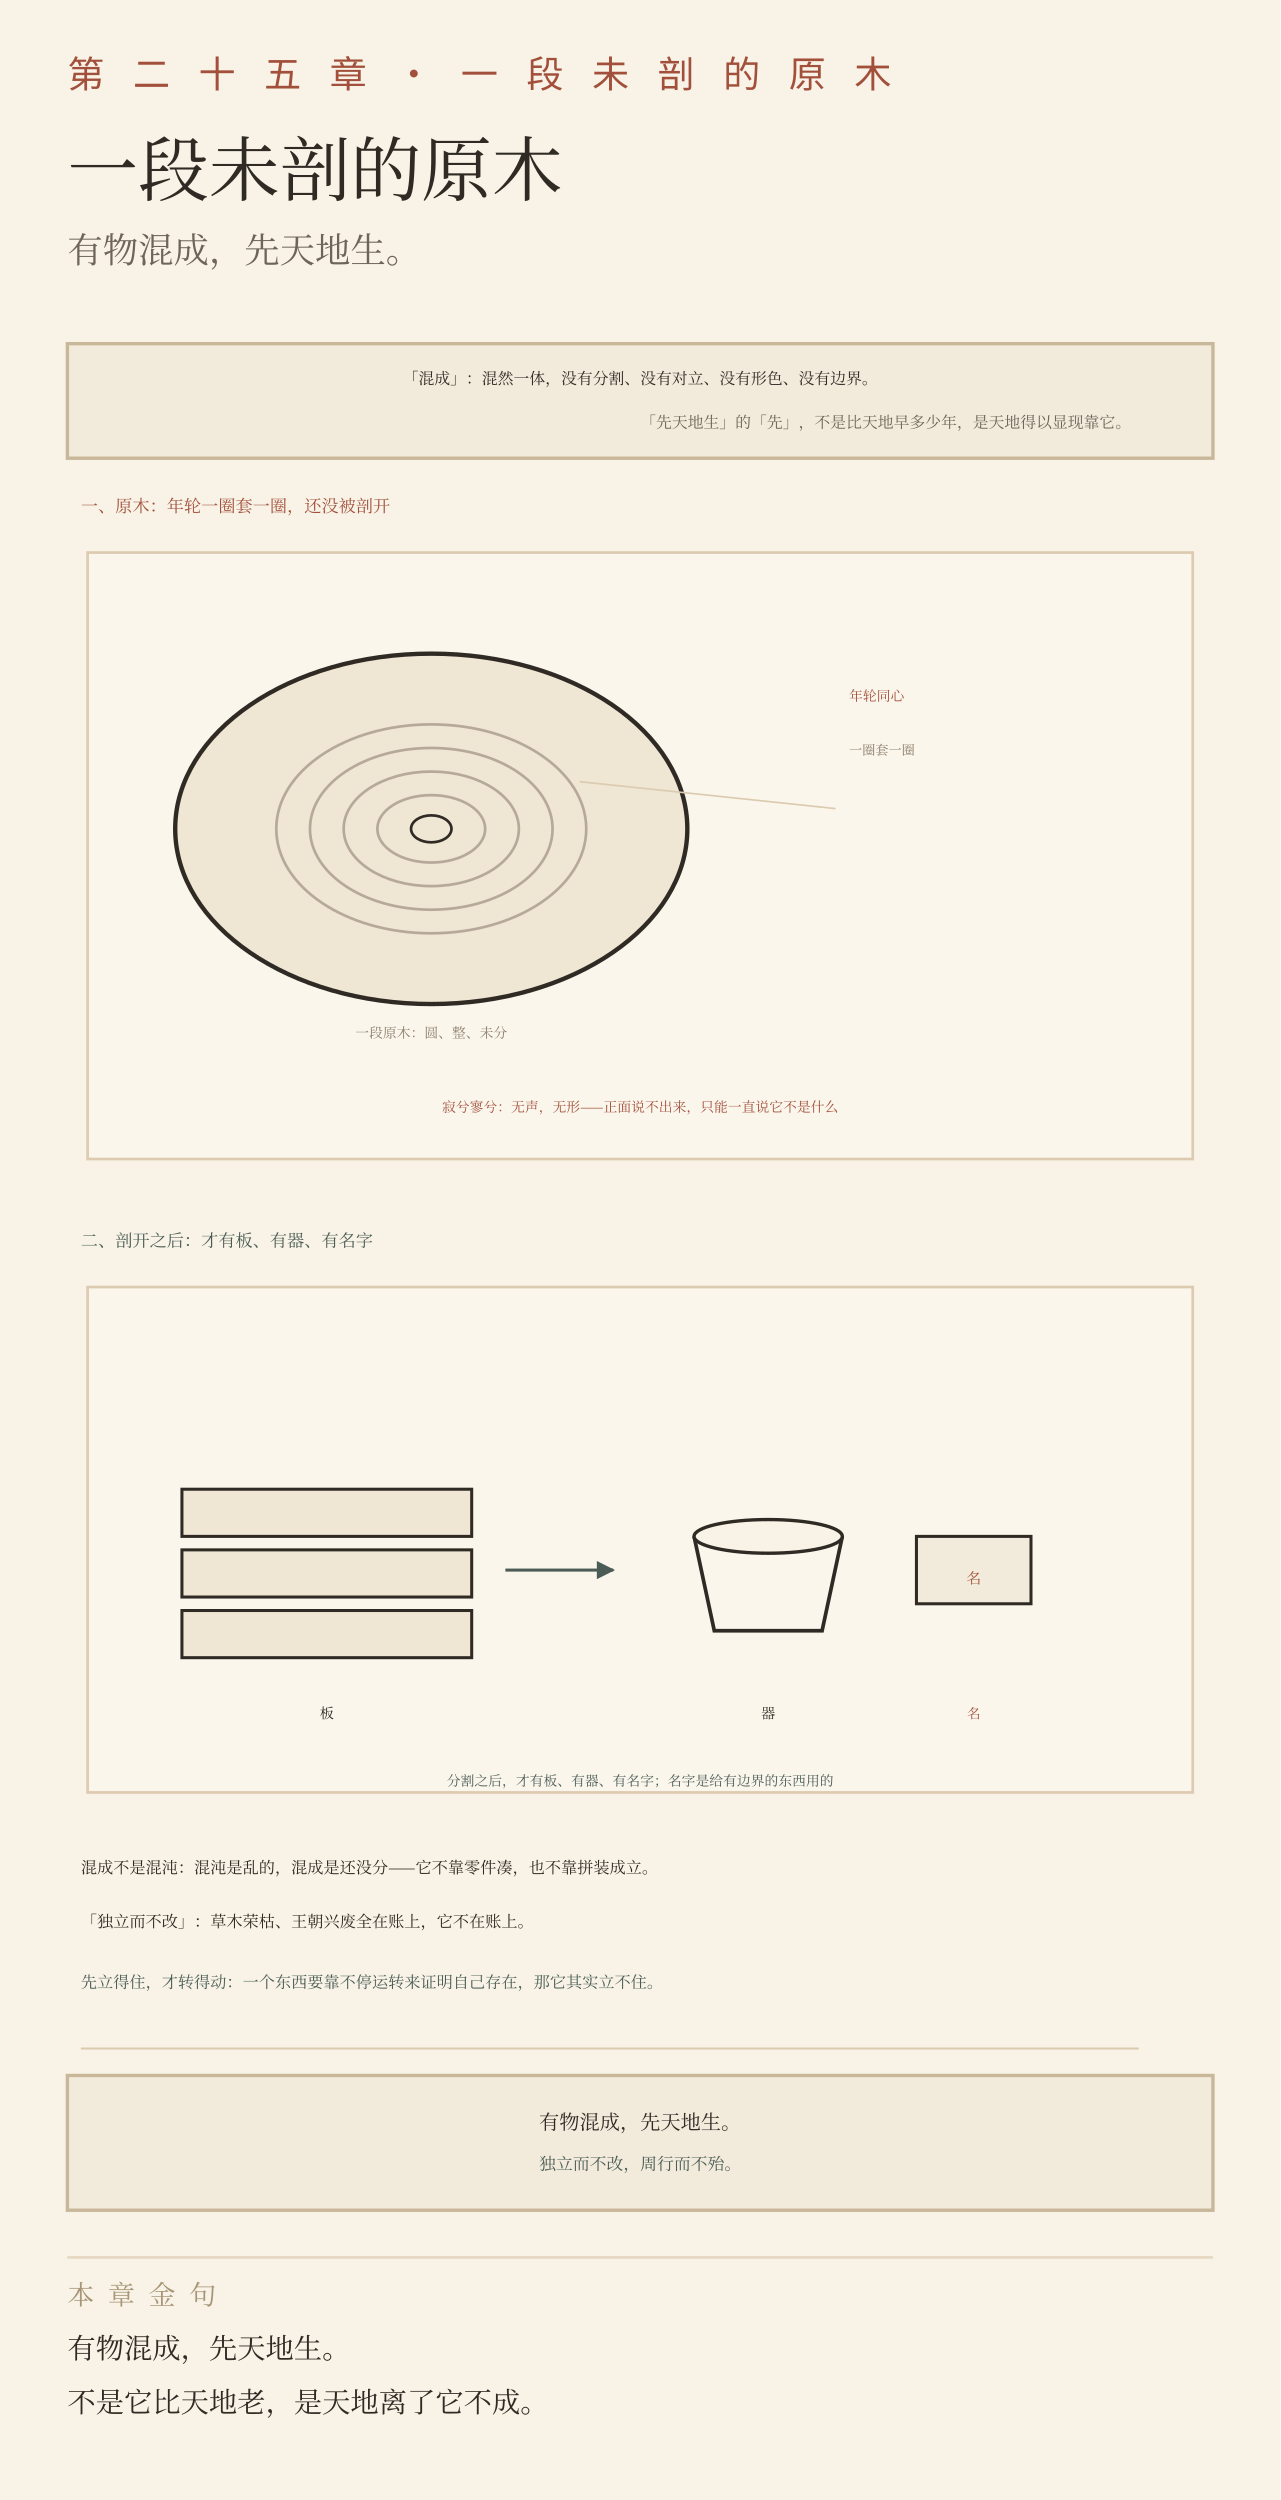
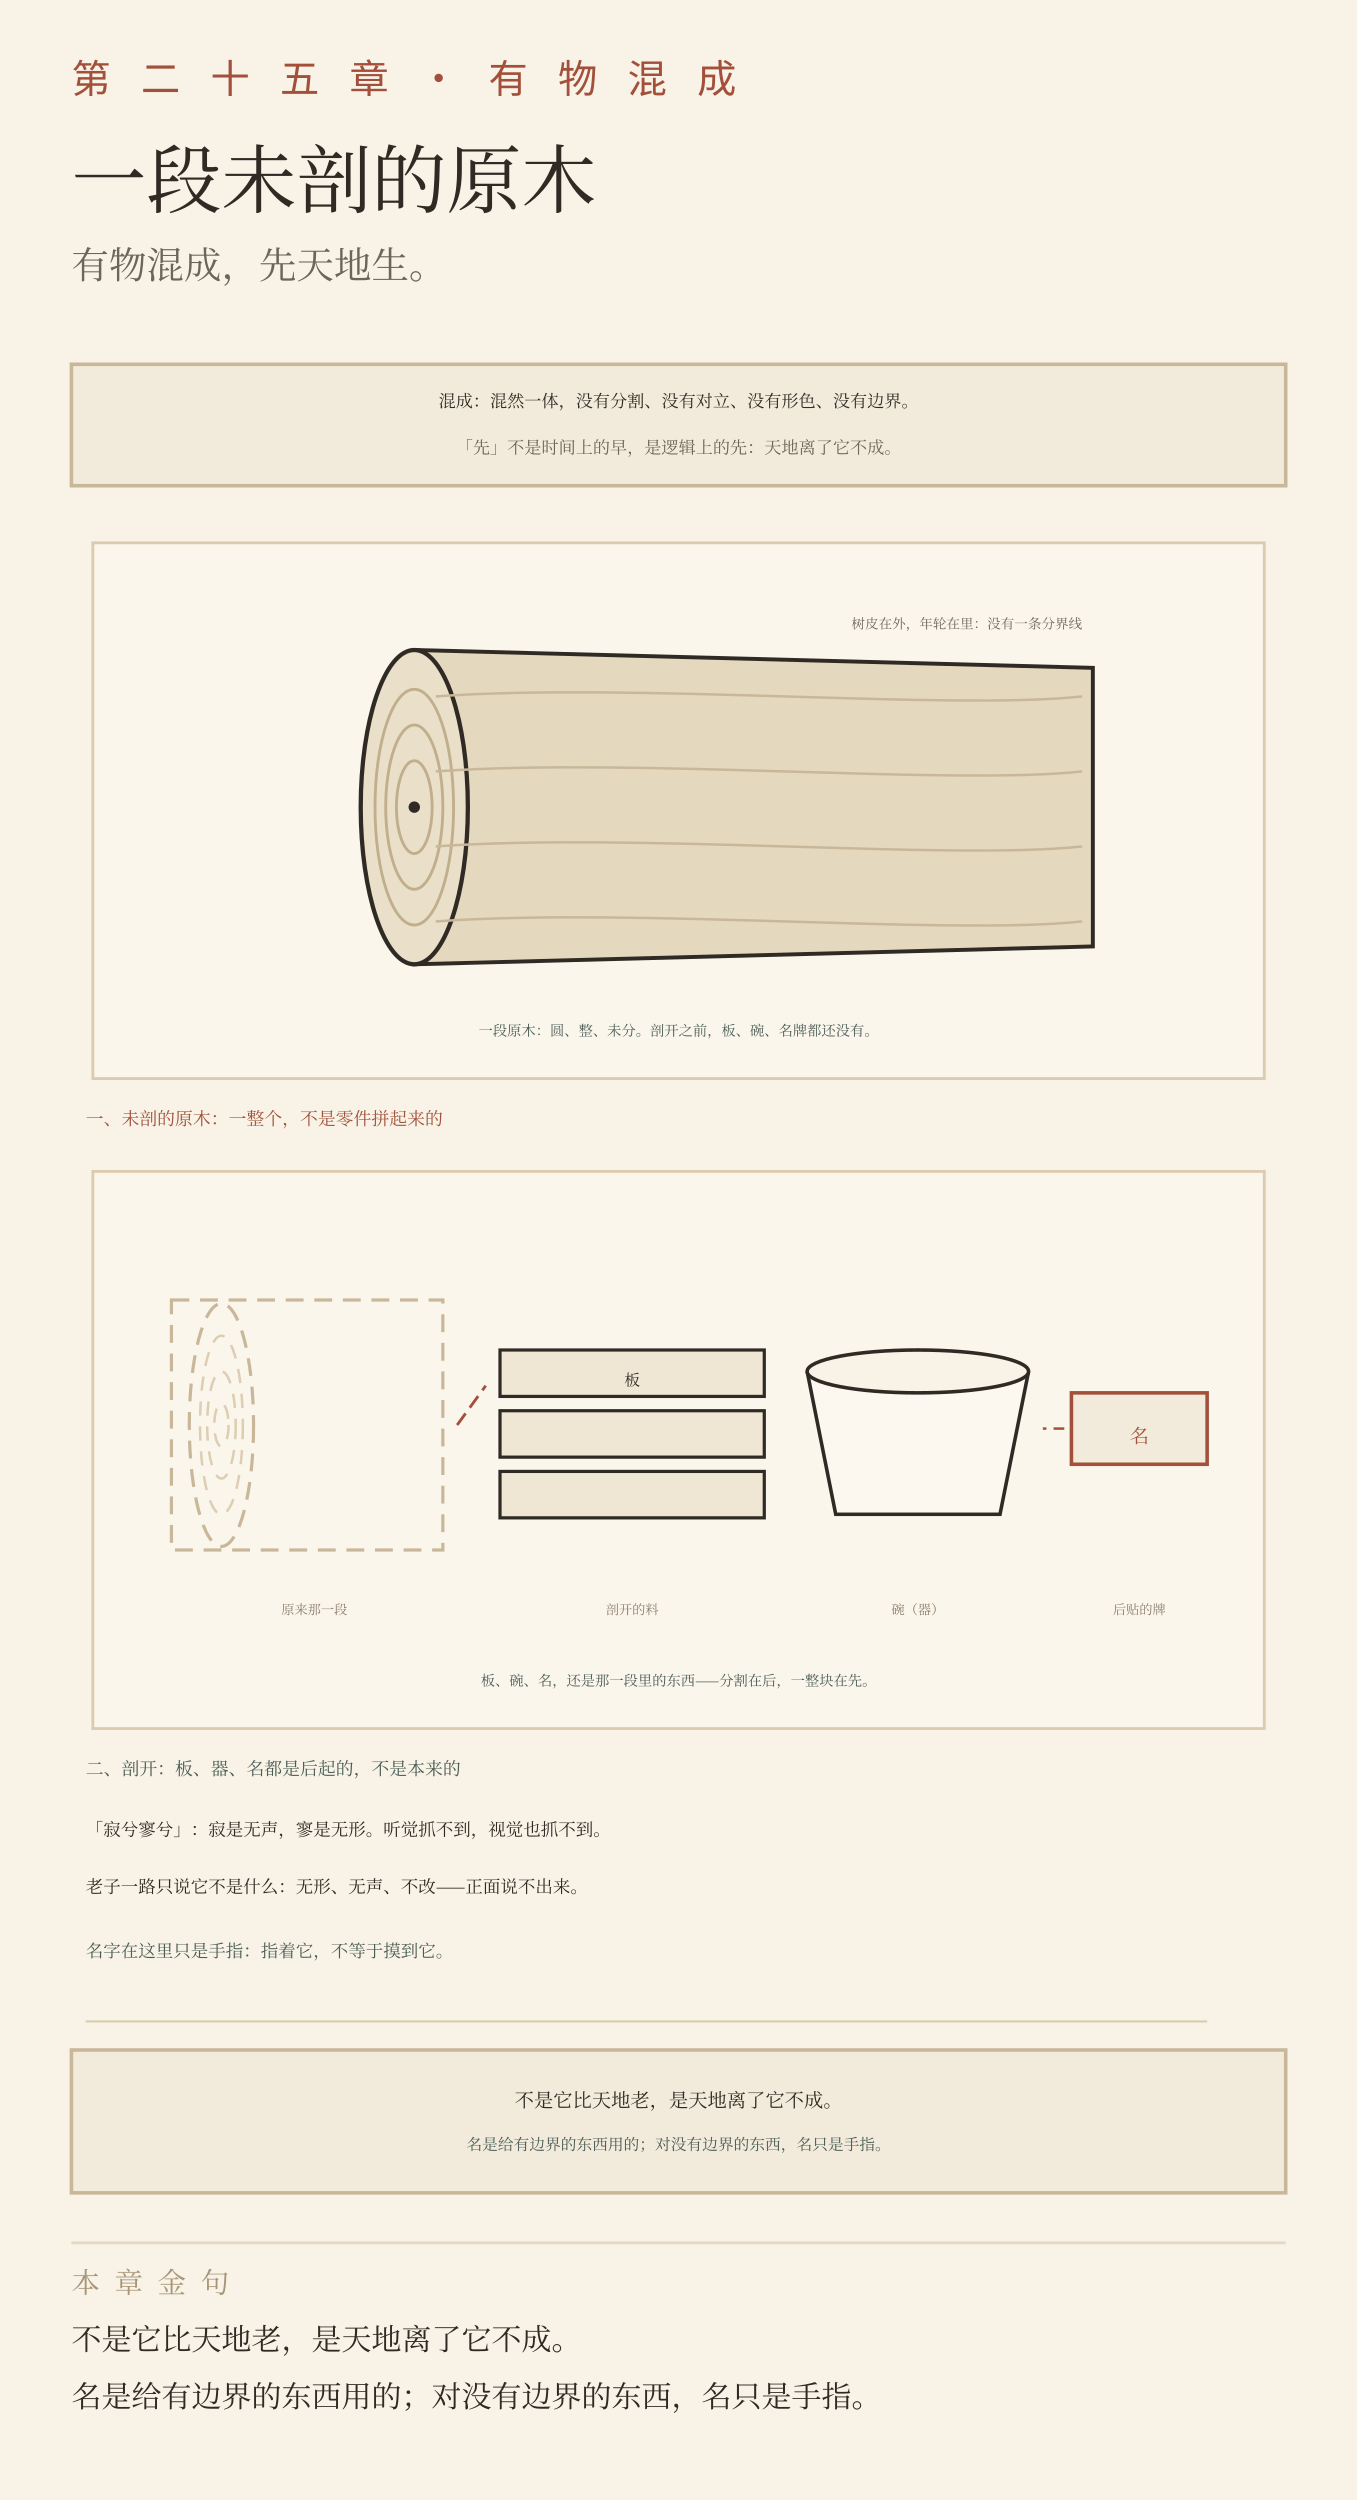
- <svg xmlns="http://www.w3.org/2000/svg" viewBox="0 0 380 742" role="img" aria-label="混成：不是零件拼起来的，是先于一切分割的一整块" font-family="'Noto Serif CJK SC','Noto Serif SC','Songti SC',serif">
+ <svg xmlns="http://www.w3.org/2000/svg" viewBox="0 0 380 700" role="img" aria-label="先于一切分割的一整块" font-family="'Noto Serif CJK SC','Noto Serif SC','Songti SC',serif">
  <defs>
    <marker id="arr" viewBox="0 0 10 10" refX="9" refY="5" markerWidth="6" markerHeight="6" orient="auto">
      <path d="M0 0 L10 5 L0 10 z" fill="#6E6459" />
    </marker>
    <marker id="arr2" viewBox="0 0 10 10" refX="9" refY="5" markerWidth="6" markerHeight="6" orient="auto">
      <path d="M0 0 L10 5 L0 10 z" fill="#4A5C55" />
    </marker>
    <marker id="arrL" viewBox="0 0 10 10" refX="1" refY="5" markerWidth="6" markerHeight="6" orient="auto">
      <path d="M10 0 L0 5 L10 10 z" fill="#4A5C55" />
    </marker>
    <marker id="arrS" viewBox="0 0 10 10" refX="9" refY="5" markerWidth="6" markerHeight="6" orient="auto">
      <path d="M0 0 L10 5 L0 10 z" fill="#A2503B" />
    </marker>
  </defs>
-   <rect x="0" y="0" width="380" height="742" fill="#F8F3E6" />
-   <text x="20" y="26" font-size="11" fill="#A2503B" font-family="'Noto Sans CJK SC','Noto Sans SC',sans-serif" letter-spacing="3">第 二 十 五 章 · 一 段 未 剖 的 原 木</text>
+   <rect x="0" y="0" width="380" height="700" fill="#F8F3E6" />
+   <text x="20" y="26" font-size="11" fill="#A2503B" font-family="'Noto Sans CJK SC','Noto Sans SC',sans-serif" letter-spacing="3">第 二 十 五 章 · 有 物 混 成</text>
  <text x="20" y="58" font-size="21" fill="#2F2A24">一段未剖的原木</text>
  <text x="20" y="78" font-size="10.5" fill="#6E6459">有物混成，先天地生。</text>
  <rect x="20" y="102" width="340" height="34" fill="#F2EADA" stroke="#C9B79A" stroke-width="1.0" />
-   <text x="190" y="114" font-size="4.7" fill="#2F2A24" text-anchor="middle">「混成」：混然一体，没有分割、没有对立、没有形色、没有边界。</text>
-   <text x="190" y="127" font-size="4.7" fill="#6E6459">「先天地生」的「先」，不是比天地早多少年，是天地得以显现靠它。</text>
-   <text x="24" y="152" font-size="5.1" fill="#A2503B">一、原木：年轮一圈套一圈，还没被剖开</text>
-   <rect x="26" y="164" width="328" height="180" fill="#FBF6EC" stroke="#DCCBB0" stroke-width="0.8" />
-   <ellipse cx="128" cy="246" rx="76" ry="52" fill="#EFE6D4" stroke="#2F2A24" stroke-width="1.3" />
-   <ellipse cx="128" cy="246" rx="46" ry="31" fill="none" stroke="#B7A99A" stroke-width="0.8" />
-   <ellipse cx="128" cy="246" rx="36" ry="24" fill="none" stroke="#B7A99A" stroke-width="0.8" />
-   <ellipse cx="128" cy="246" rx="26" ry="17" fill="none" stroke="#B7A99A" stroke-width="0.8" />
-   <ellipse cx="128" cy="246" rx="16" ry="10" fill="none" stroke="#B7A99A" stroke-width="0.8" />
-   <ellipse cx="128" cy="246" rx="6" ry="4" fill="none" stroke="#2F2A24" stroke-width="0.8" />
-   <text x="128" y="308" font-size="4.1" fill="#8A7C69" text-anchor="middle">一段原木：圆、整、未分</text>
-   <text x="252" y="208" font-size="4.1" fill="#A2503B">年轮同心</text>
-   <text x="252" y="224" font-size="3.9" fill="#8A7C69">一圈套一圈</text>
-   <line x1="248" y1="240" x2="172" y2="232" stroke="#DCCBB0" stroke-width="0.5" />
-   <text x="190" y="330" font-size="4.1" fill="#A2503B" text-anchor="middle">寂兮寥兮：无声，无形——正面说不出来，只能一直说它不是什么</text>
-   <text x="24" y="370" font-size="5.1" fill="#4A5C55">二、剖开之后：才有板、有器、有名字</text>
-   <rect x="26" y="382" width="328" height="150" fill="#FBF6EC" stroke="#DCCBB0" stroke-width="0.8" />
-   <rect x="54" y="442" width="86" height="14" fill="#EFE6D4" stroke="#2F2A24" stroke-width="0.9" />
-   <rect x="54" y="460" width="86" height="14" fill="#EFE6D4" stroke="#2F2A24" stroke-width="0.9" />
-   <rect x="54" y="478" width="86" height="14" fill="#EFE6D4" stroke="#2F2A24" stroke-width="0.9" />
-   <line x1="150" y1="466" x2="182" y2="466" stroke="#4A5C55" stroke-width="0.9" marker-end="url(#arr2)" />
-   <path d="M206,456 L212,484 L244,484 L250,456" fill="none" stroke="#2F2A24" stroke-width="1.1" />
-   <ellipse cx="228" cy="456" rx="22" ry="5" fill="#F8F3E6" stroke="#2F2A24" stroke-width="1.0" />
-   <rect x="272" y="456" width="34" height="20" fill="#F2EADA" stroke="#2F2A24" stroke-width="0.9" />
-   <text x="289" y="470" font-size="4.4" fill="#A2503B" text-anchor="middle">名</text>
-   <text x="97" y="510" font-size="4.2" fill="#2F2A24" text-anchor="middle">板</text>
-   <text x="228" y="510" font-size="4.2" fill="#2F2A24" text-anchor="middle">器</text>
-   <text x="289" y="510" font-size="4.0" fill="#A2503B" text-anchor="middle">名</text>
-   <text x="190" y="530" font-size="4.1" fill="#4A5C55" text-anchor="middle">分割之后，才有板、有器、有名字；名字是给有边界的东西用的</text>
-   <text x="24" y="556" font-size="4.8" fill="#2F2A24">混成不是混沌：混沌是乱的，混成是还没分——它不靠零件凑，也不靠拼装成立。</text>
-   <text x="24" y="572" font-size="4.8" fill="#2F2A24">「独立而不改」：草木荣枯、王朝兴废全在账上，它不在账上。</text>
-   <text x="24" y="590" font-size="4.8" fill="#4A5C55">先立得住，才转得动：一个东西要靠不停运转来证明自己存在，那它其实立不住。</text>
-   <line x1="24" y1="608" x2="338" y2="608" stroke="#DCCBB0" stroke-width="0.6" />
-   <rect x="20" y="616" width="340" height="40" fill="#F2EADA" stroke="#C9B79A" stroke-width="1.0" />
-   <text x="190" y="632" font-size="6.0" fill="#2F2A24" text-anchor="middle">有物混成，先天地生。</text>
-   <text x="190" y="644" font-size="5.0" fill="#4A5C55" text-anchor="middle">独立而不改，周行而不殆。</text>
-   <line x1="20" y1="670" x2="360" y2="670" stroke="#E6D8C2" stroke-width="0.8" />
-   <text x="20" y="684" font-size="8.0" fill="#A89577" letter-spacing="1">本 章 金 句</text>
-   <text x="20" y="700" font-size="8.4" fill="#2F2A24">有物混成，先天地生。</text>
-   <text x="20" y="716" font-size="8.4" fill="#2F2A24">不是它比天地老，是天地离了它不成。</text>
+   <text x="190" y="114" font-size="4.8" fill="#2F2A24" text-anchor="middle">混成：混然一体，没有分割、没有对立、没有形色、没有边界。</text>
+   <text x="190" y="127" font-size="4.8" fill="#6E6459" text-anchor="middle">「先」不是时间上的早，是逻辑上的先：天地离了它不成。</text>
+   <rect x="26" y="152" width="328" height="150" fill="#FBF6EC" stroke="#DCCBB0" stroke-width="0.8" />
+   <path d="M116,182 L306,187 L306,265 L116,270 Z" fill="#E4D8BF" stroke="#2F2A24" stroke-width="1.1" />
+   <ellipse cx="116" cy="226" rx="15" ry="44" fill="#EADFC8" stroke="#2F2A24" stroke-width="1.2" />
+   <ellipse cx="116" cy="226" rx="11" ry="33" fill="none" stroke="#C0AE8C" stroke-width="0.8" />
+   <ellipse cx="116" cy="226" rx="8" ry="23" fill="none" stroke="#C0AE8C" stroke-width="0.8" />
+   <ellipse cx="116" cy="226" rx="5" ry="13" fill="none" stroke="#C0AE8C" stroke-width="0.8" />
+   <circle cx="116" cy="226" r="1.6" fill="#2F2A24" />
+   <path d="M122,195 C178,191 266,199 303,195" fill="none" stroke="#C9B79A" stroke-width="0.7" />
+   <path d="M122,216 C178,212 266,220 303,216" fill="none" stroke="#C9B79A" stroke-width="0.7" />
+   <path d="M122,237 C178,233 266,241 303,237" fill="none" stroke="#C9B79A" stroke-width="0.7" />
+   <path d="M122,258 C178,254 266,262 303,258" fill="none" stroke="#C9B79A" stroke-width="0.7" />
+   <text x="303" y="176" font-size="3.8" fill="#6E6459" text-anchor="end">树皮在外，年轮在里：没有一条分界线</text>
+   <text x="190" y="290" font-size="4.0" fill="#4A5C55" text-anchor="middle">一段原木：圆、整、未分。剖开之前，板、碗、名牌都还没有。</text>
+   <text x="24" y="315" font-size="5.0" fill="#A2503B">一、未剖的原木：一整个，不是零件拼起来的</text>
+   <rect x="26" y="328" width="328" height="156" fill="#FBF6EC" stroke="#DCCBB0" stroke-width="0.8" />
+   <path d="M48,364 L124,364 L124,434 L48,434 Z" fill="none" stroke="#C9B79A" stroke-width="0.9" stroke-dasharray="5 3" />
+   <ellipse cx="62" cy="399" rx="9" ry="34" fill="none" stroke="#C9B79A" stroke-width="0.9" stroke-dasharray="5 3" />
+   <ellipse cx="62" cy="399" rx="6" ry="25" fill="none" stroke="#DDCDB2" stroke-width="0.7" stroke-dasharray="4 3" />
+   <ellipse cx="62" cy="399" rx="4" ry="15" fill="none" stroke="#DDCDB2" stroke-width="0.7" stroke-dasharray="4 3" />
+   <ellipse cx="62" cy="399" rx="2" ry="6" fill="none" stroke="#DDCDB2" stroke-width="0.7" stroke-dasharray="4 3" />
+   <text x="88" y="452" font-size="3.7" fill="#8A7C69" text-anchor="middle">原来那一段</text>
+   <rect x="140" y="378" width="74" height="13" fill="#EFE6D4" stroke="#2F2A24" stroke-width="0.9" />
+   <rect x="140" y="395" width="74" height="13" fill="#EFE6D4" stroke="#2F2A24" stroke-width="0.9" />
+   <rect x="140" y="412" width="74" height="13" fill="#EFE6D4" stroke="#2F2A24" stroke-width="0.9" />
+   <text x="177" y="388" font-size="4.4" fill="#2F2A24" text-anchor="middle">板</text>
+   <text x="177" y="452" font-size="3.7" fill="#8A7C69" text-anchor="middle">剖开的料</text>
+   <path d="M226,384 L234,424 L280,424 L288,384" fill="#FCF8EF" stroke="#2F2A24" stroke-width="1.0" />
+   <ellipse cx="257" cy="384" rx="31" ry="6" fill="#F8F3E6" stroke="#2F2A24" stroke-width="1.0" />
+   <text x="257" y="452" font-size="3.7" fill="#8A7C69" text-anchor="middle">碗（器）</text>
+   <rect x="300" y="390" width="38" height="20" fill="#F2EADA" stroke="#A2503B" stroke-width="1.0" />
+   <text x="319" y="404" font-size="5.4" fill="#A2503B" text-anchor="middle">名</text>
+   <line x1="298" y1="400" x2="292" y2="400" stroke="#A2503B" stroke-width="0.7" stroke-dasharray="3 2" />
+   <text x="319" y="452" font-size="3.7" fill="#8A7C69" text-anchor="middle">后贴的牌</text>
+   <line x1="128" y1="399" x2="136" y2="388" stroke="#A2503B" stroke-width="0.8" stroke-dasharray="4 2" />
+   <text x="190" y="472" font-size="4.0" fill="#4A5C55" text-anchor="middle">板、碗、名，还是那一段里的东西——分割在后，一整块在先。</text>
+   <text x="24" y="497" font-size="5.0" fill="#4A5C55">二、剖开：板、器、名都是后起的，不是本来的</text>
+   <text x="24" y="514" font-size="4.9" fill="#2F2A24">「寂兮寥兮」：寂是无声，寥是无形。听觉抓不到，视觉也抓不到。</text>
+   <text x="24" y="530" font-size="4.9" fill="#2F2A24">老子一路只说它不是什么：无形、无声、不改——正面说不出来。</text>
+   <text x="24" y="548" font-size="4.9" fill="#4A5C55">名字在这里只是手指：指着它，不等于摸到它。</text>
+   <line x1="24" y1="566" x2="338" y2="566" stroke="#DCCBB0" stroke-width="0.6" />
+   <rect x="20" y="574" width="340" height="40" fill="#F2EADA" stroke="#C9B79A" stroke-width="1.0" />
+   <text x="190" y="590" font-size="5.4" fill="#2F2A24" text-anchor="middle">不是它比天地老，是天地离了它不成。</text>
+   <text x="190" y="602" font-size="4.4" fill="#4A5C55" text-anchor="middle">名是给有边界的东西用的；对没有边界的东西，名只是手指。</text>
+   <line x1="20" y1="628" x2="360" y2="628" stroke="#E6D8C2" stroke-width="0.8" />
+   <text x="20" y="642" font-size="8.0" fill="#A89577" letter-spacing="1">本 章 金 句</text>
+   <text x="20" y="658" font-size="8.4" fill="#2F2A24">不是它比天地老，是天地离了它不成。</text>
+   <text x="20" y="674" font-size="8.4" fill="#2F2A24">名是给有边界的东西用的；对没有边界的东西，名只是手指。</text>
</svg>
